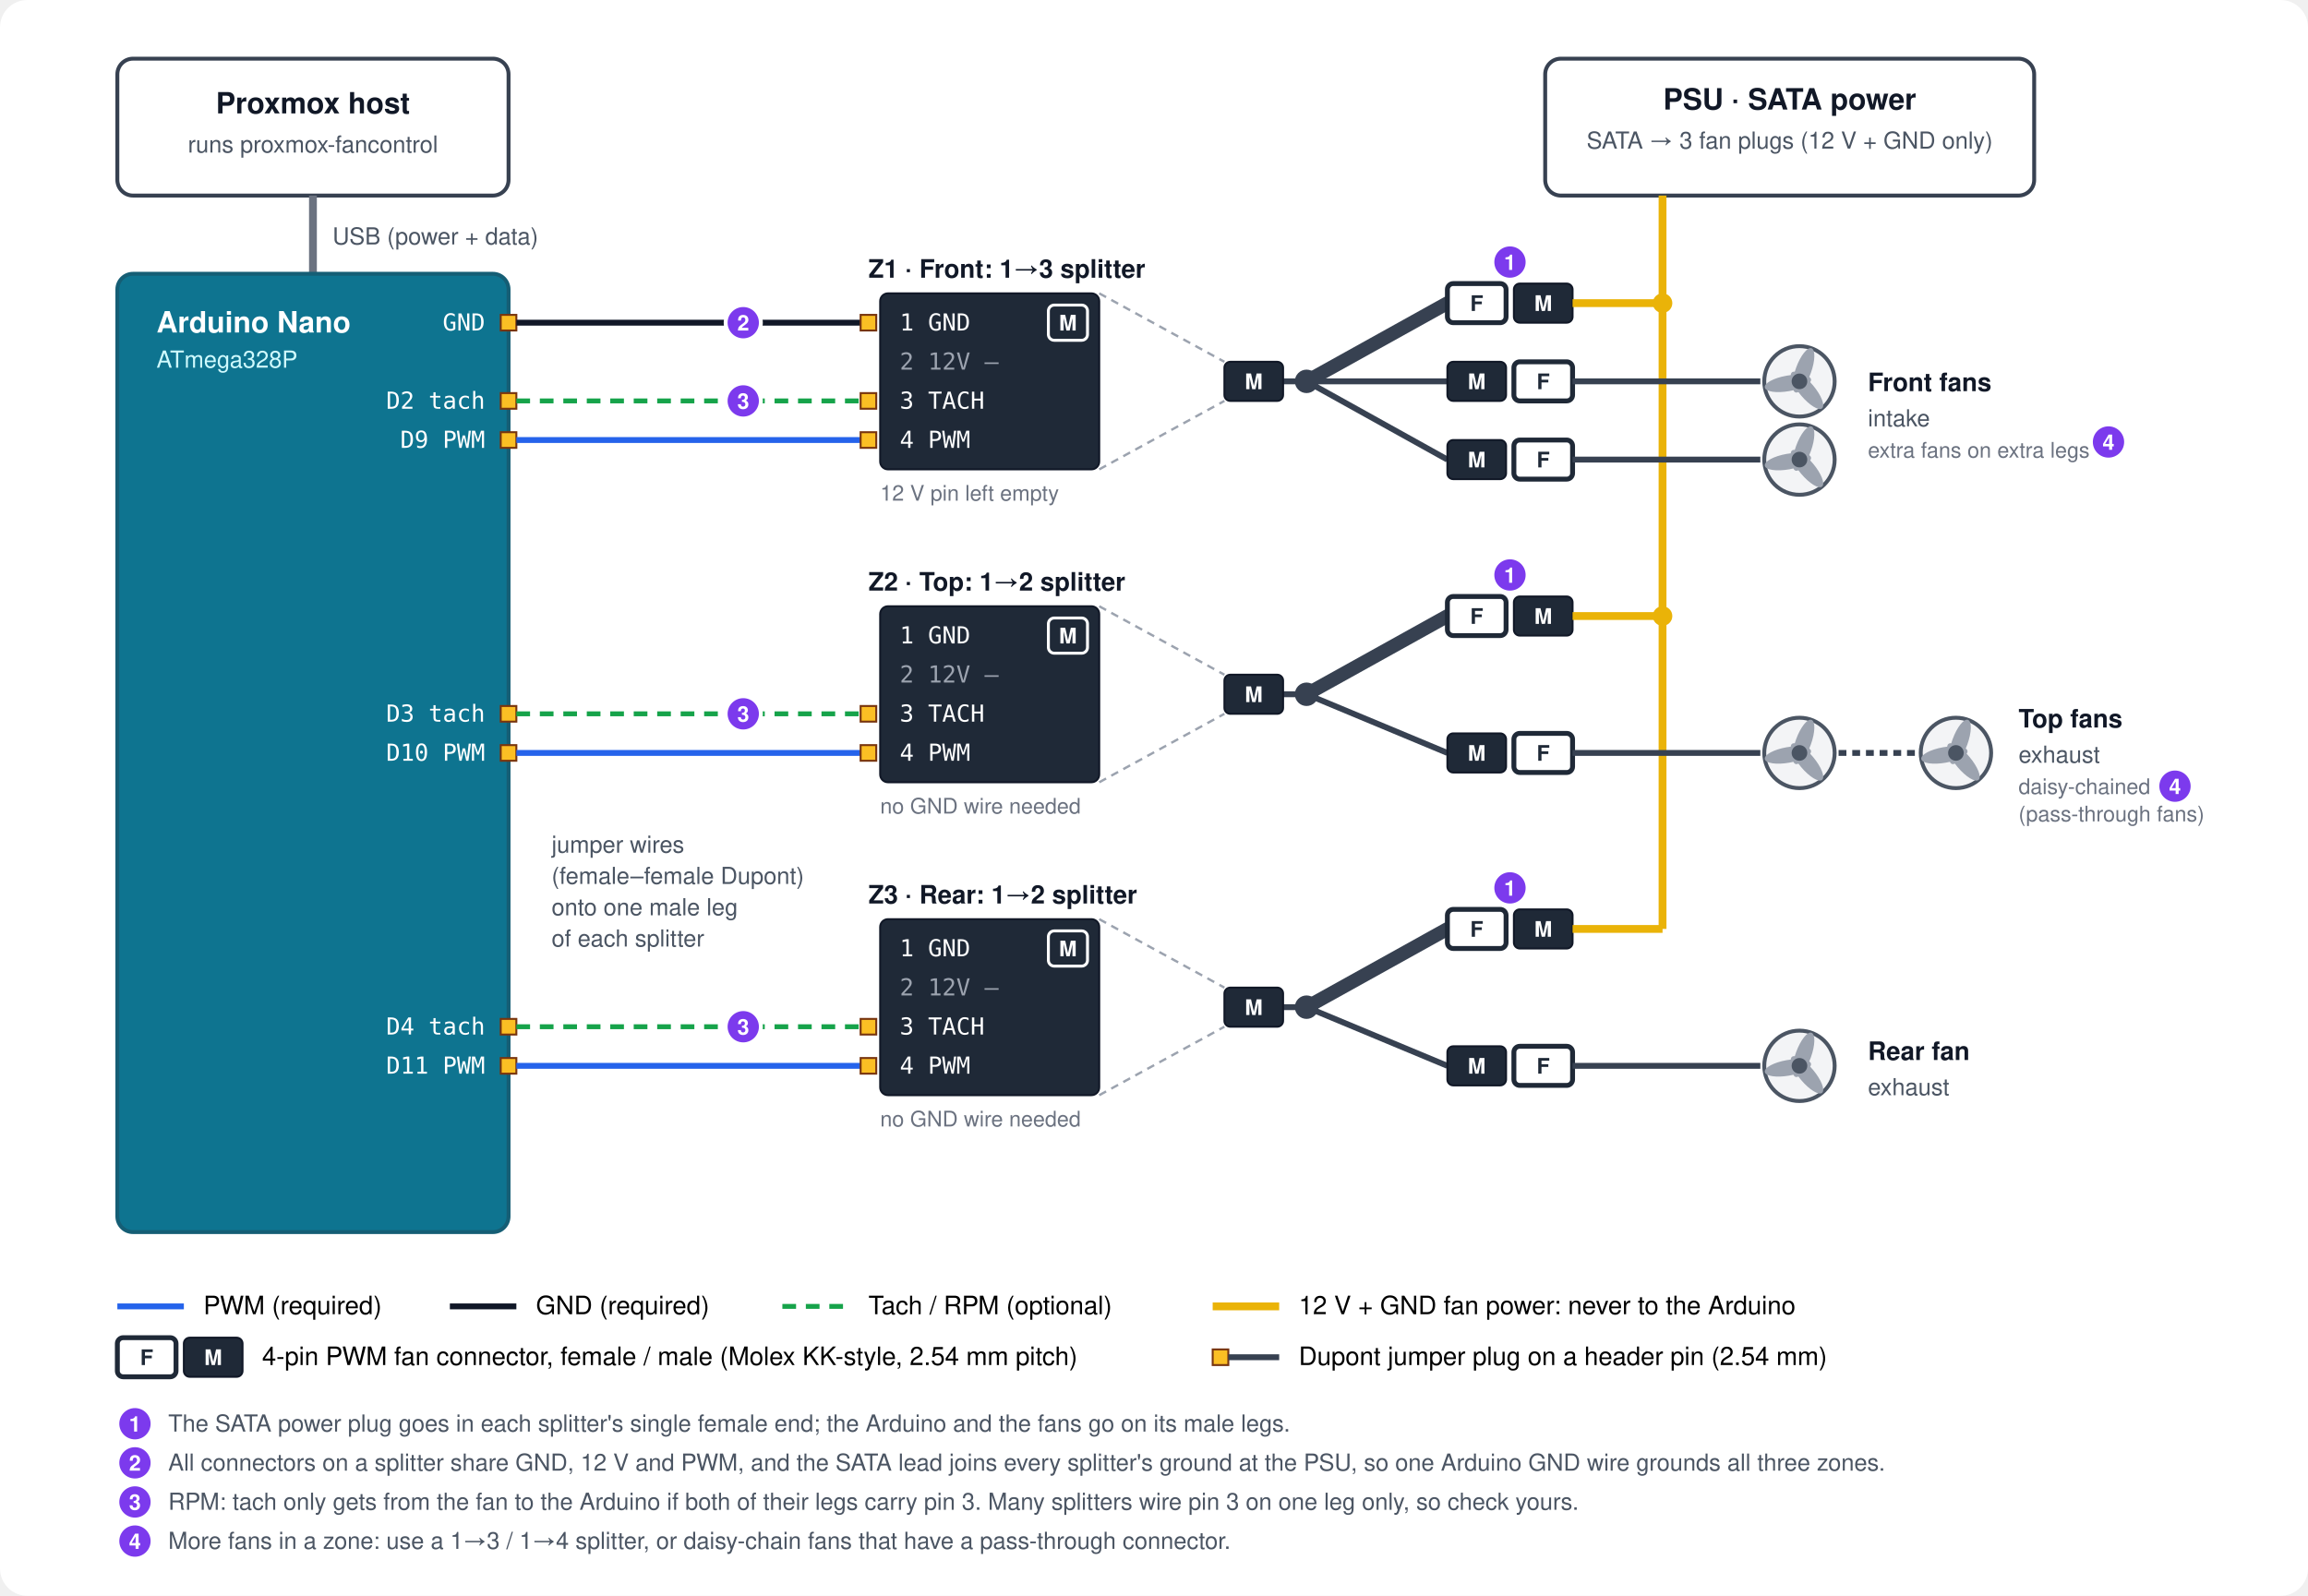
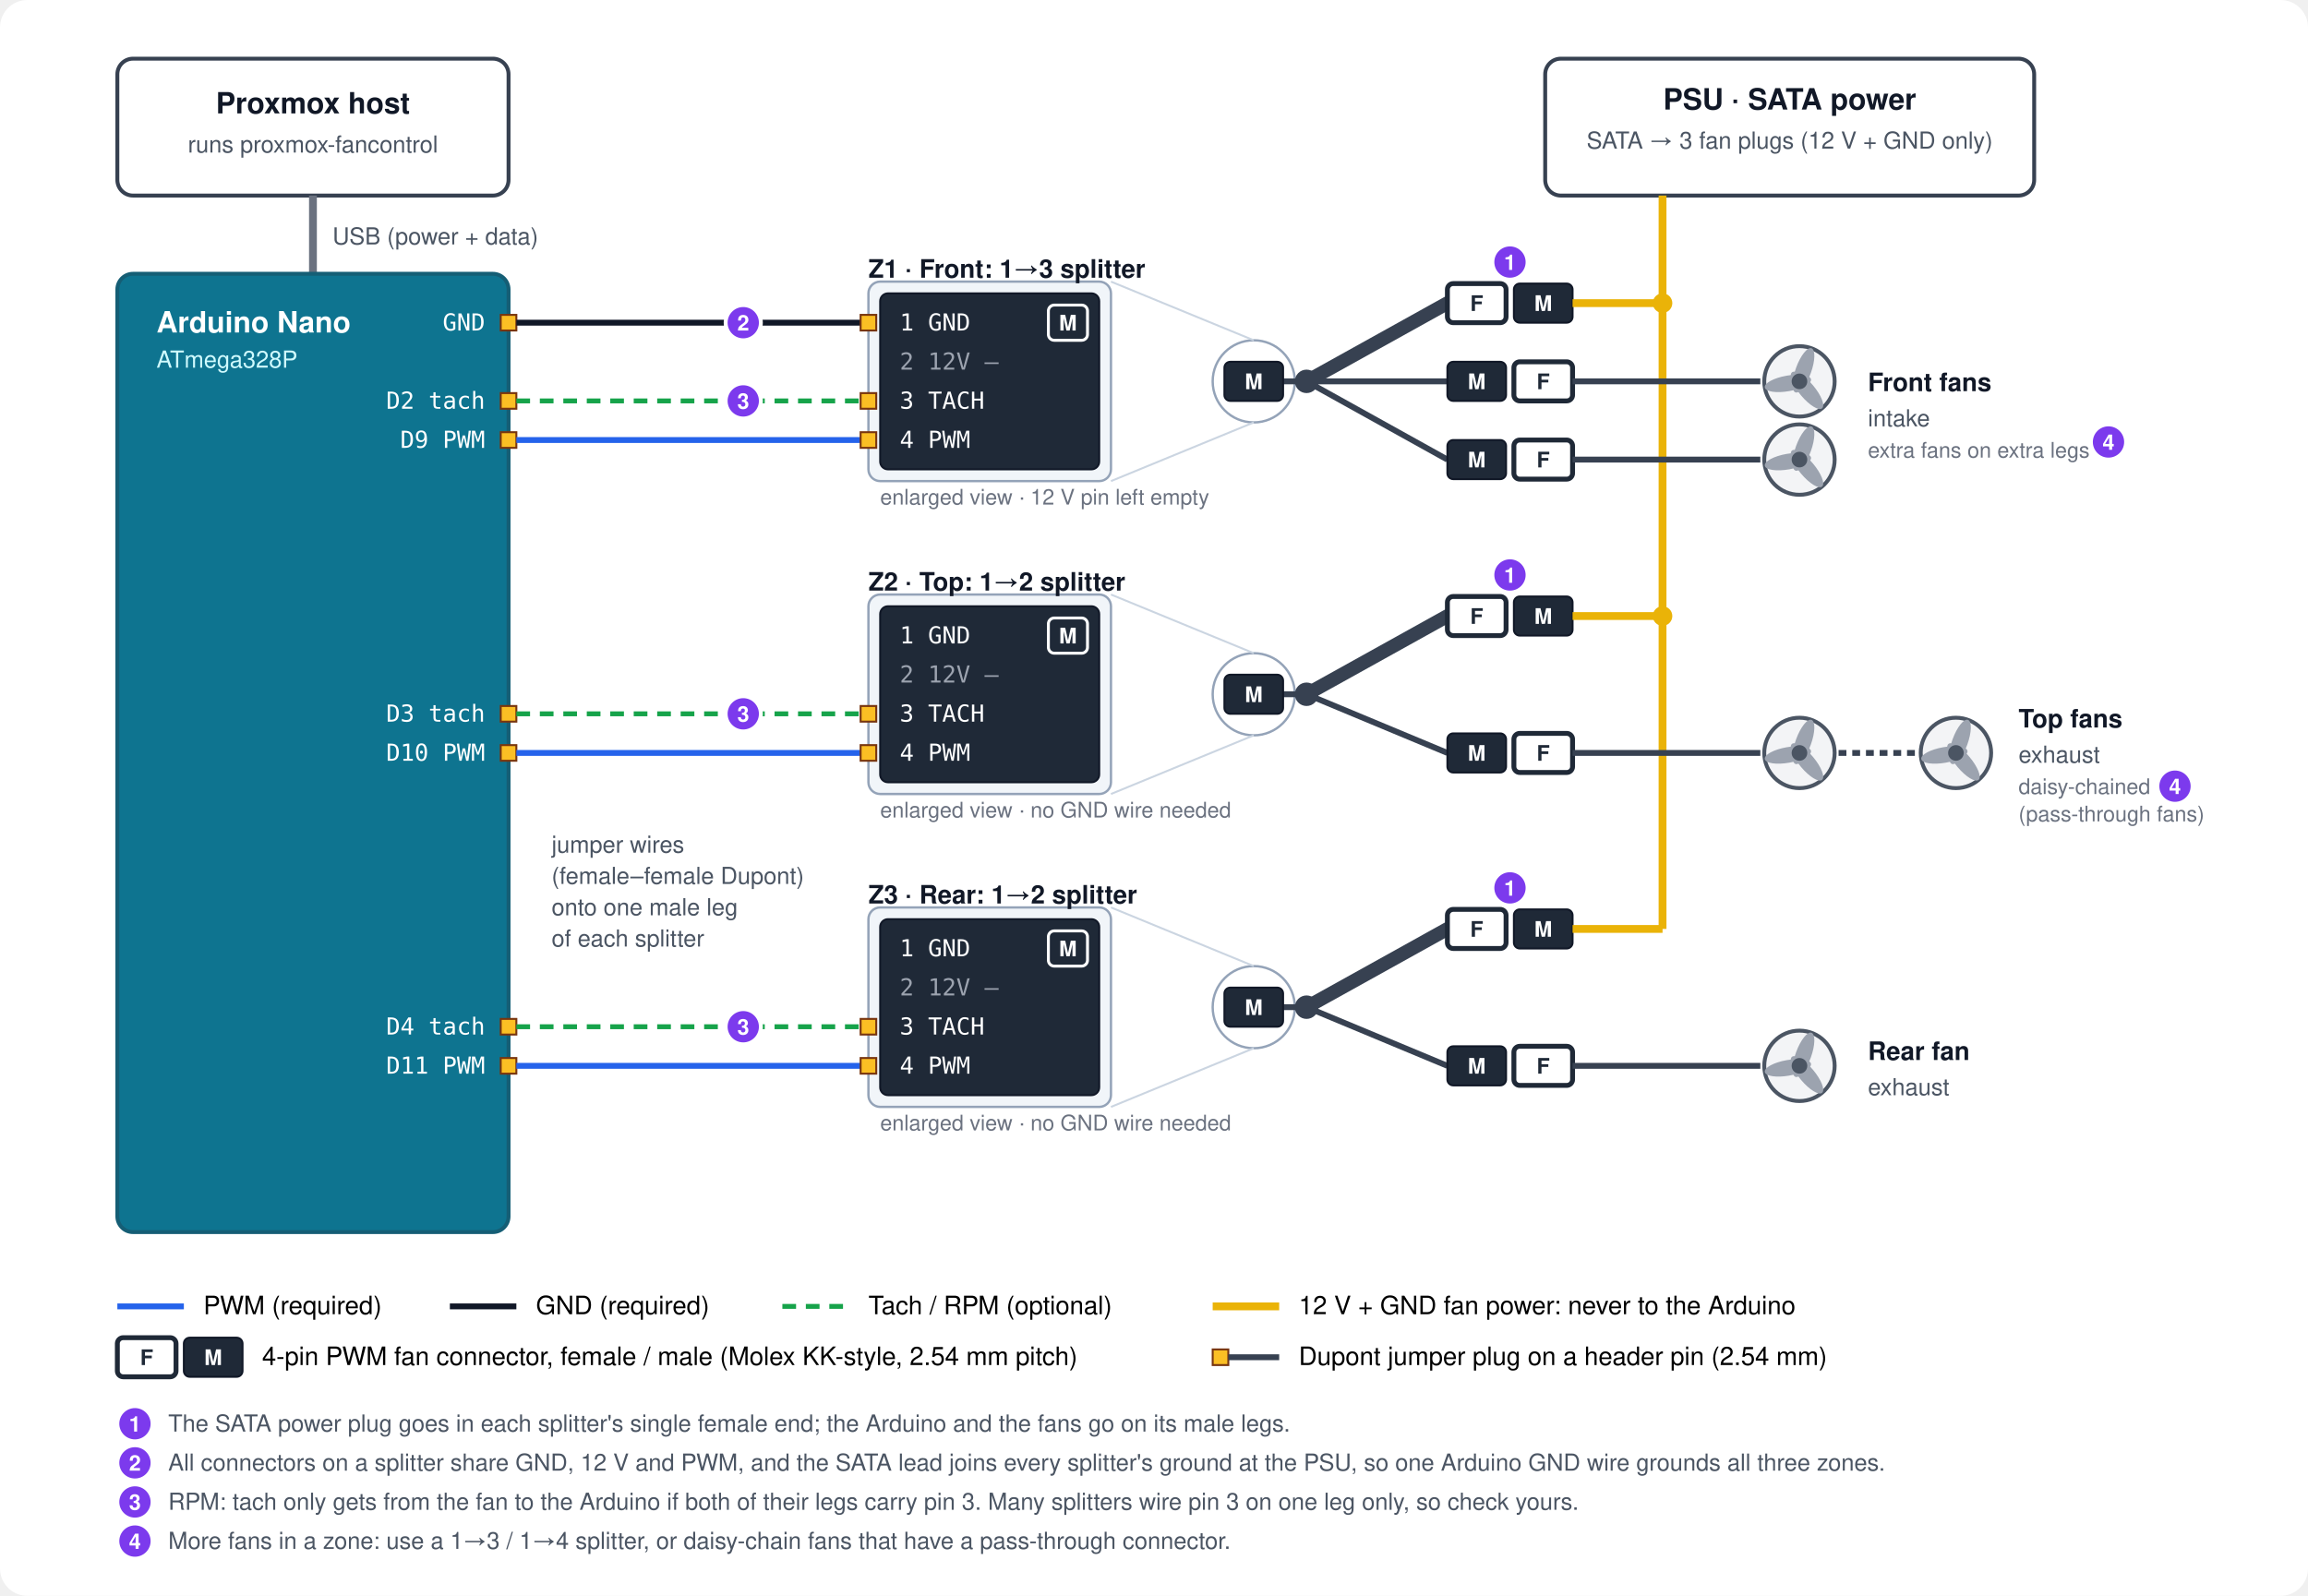
<svg xmlns="http://www.w3.org/2000/svg" width="1180" height="816" viewBox="0 0 1180 816" font-family="-apple-system, 'Segoe UI', Helvetica, Arial, sans-serif" font-size="13">
  <defs>
    <symbol id="fan" viewBox="-20 -20 40 40">
      <circle r="18" fill="#f3f4f6" stroke="#4b5563" stroke-width="2" />
      <g fill="#9ca3af">
        <ellipse rx="4" ry="12" transform="rotate(20) translate(0 -6)" />
        <ellipse rx="4" ry="12" transform="rotate(140) translate(0 -6)" />
        <ellipse rx="4" ry="12" transform="rotate(260) translate(0 -6)" />
      </g>
      <circle r="4" fill="#4b5563" />
    </symbol>
    <style>
      .box   { fill: #ffffff; stroke: #374151; stroke-width: 2; }
      .title { font-weight: 700; font-size: 15px; fill: #111827; }
      .sub   { fill: #4b5563; font-size: 12px; }
      .tiny  { fill: #6b7280; font-size: 11px; }
      .zone  { font-weight: 700; font-size: 13px; fill: #111827; }
      .pin   { fill: #ffffff; font-size: 12px; font-family: ui-monospace, Consolas, monospace; }
      .pinNC { fill: #9ca3af; font-size: 12px; font-family: ui-monospace, Consolas, monospace; }
      .pwm   { stroke: #2563eb; stroke-width: 3; fill: none; }
      .gnd   { stroke: #111827; stroke-width: 3; fill: none; }
      .tach  { stroke: #16a34a; stroke-width: 2.5; fill: none; stroke-dasharray: 7 5; }
      .v12   { stroke: #eab308; stroke-width: 4; fill: none; }
      .usb   { stroke: #6b7280; stroke-width: 4; fill: none; }
      .cable { stroke: #374151; stroke-width: 7; fill: none; stroke-linecap: round; }
      .leg   { stroke: #374151; stroke-width: 3; fill: none; }
      .conn  { fill: #1f2937; stroke: #111827; stroke-width: 1; }
-       .zoom  { stroke: #9ca3af; stroke-width: 1.2; stroke-dasharray: 4 3; fill: none; }
+       .zoom  { stroke: #cbd5e1; stroke-width: 1; fill: none; }
+       .lens  { stroke: #94a3b8; stroke-width: 1.2; fill: none; }
+       .detail { fill: #f1f5f9; stroke: #94a3b8; stroke-width: 1.2; }
      .fend  { fill: #ffffff; stroke: #1f2937; stroke-width: 2.5; }
      .mark circle { fill: #7c3aed; stroke: #ffffff; stroke-width: 2; }
      .mark text   { fill: #ffffff; font-size: 11px; font-weight: 700; text-anchor: middle; }
    </style>
  </defs>
  <rect x="0" y="0" width="1180" height="816" rx="14" fill="#ffffff" />
  <rect class="box" x="60" y="30" width="200" height="70" rx="8" />
  <text class="title" x="160" y="58" text-anchor="middle">Proxmox host</text>
  <text class="sub" x="160" y="78" text-anchor="middle">runs proxmox-fancontrol</text>
  <path class="usb" d="M160 100 V140" />
  <text class="sub" x="170" y="125">USB (power + data)</text>
  <rect x="60" y="140" width="200" height="490" rx="8" fill="#0e7490" stroke="#155e75" stroke-width="2" />
  <text x="80" y="170" font-weight="700" font-size="15" fill="#ffffff">Arduino Nano</text>
  <text x="80" y="188" font-size="12" fill="#cffafe">ATmega328P</text>
  <g font-family="ui-monospace, Consolas, monospace" font-size="12" fill="#ffffff" text-anchor="end">
    <text x="248" y="209">D2  tach</text>
    <text x="248" y="229">D9  PWM</text>
    <text x="248" y="369">D3  tach</text>
    <text x="248" y="389">D10 PWM</text>
    <text x="248" y="529">D4  tach</text>
    <text x="248" y="549">D11 PWM</text>
    <text x="248" y="169">GND</text>
  </g>
  <g fill="#fbbf24" stroke="#78350f" stroke-width="1">
    <rect x="256" y="201" width="8" height="8" />
    <rect x="256" y="221" width="8" height="8" />
    <rect x="256" y="361" width="8" height="8" />
    <rect x="256" y="381" width="8" height="8" />
    <rect x="256" y="521" width="8" height="8" />
    <rect x="256" y="541" width="8" height="8" />
    <rect x="256" y="161" width="8" height="8" />
  </g>
  <path class="tach" d="M264 205 H444" />
  <path class="pwm" d="M264 225 H444" />
  <path class="tach" d="M264 365 H444" />
  <path class="pwm" d="M264 385 H444" />
  <path class="tach" d="M264 525 H444" />
  <path class="pwm" d="M264 545 H444" />
  <path class="gnd" d="M264 165 H444" />
  <text class="sub" x="282" y="436">jumper wires</text>
  <text class="sub" x="282" y="452">(female–female Dupont)</text>
  <text class="sub" x="282" y="468">onto one male leg</text>
  <text class="sub" x="282" y="484">of each splitter</text>
+   <rect class="detail" x="444" y="144" width="124" height="102" rx="6" />
+   <rect class="detail" x="444" y="304" width="124" height="102" rx="6" />
+   <rect class="detail" x="444" y="464" width="124" height="102" rx="6" />
  <g fill="#fbbf24" stroke="#78350f" stroke-width="1">
    <rect x="440" y="161" width="8" height="8" />
    <rect x="440" y="201" width="8" height="8" />
    <rect x="440" y="221" width="8" height="8" />
    <rect x="440" y="361" width="8" height="8" />
    <rect x="440" y="381" width="8" height="8" />
    <rect x="440" y="521" width="8" height="8" />
    <rect x="440" y="541" width="8" height="8" />
  </g>
  <text class="zone" x="444" y="142">Z1 · Front: 1→3 splitter</text>
  <text class="zone" x="444" y="302">Z2 · Top: 1→2 splitter</text>
  <text class="zone" x="444" y="462">Z3 · Rear: 1→2 splitter</text>
  <rect class="conn" x="450" y="150" width="112" height="90" rx="4" />
  <rect class="conn" x="450" y="310" width="112" height="90" rx="4" />
  <rect class="conn" x="450" y="470" width="112" height="90" rx="4" />
  <g>
    <text class="pin" x="460" y="169">1 GND</text>
    <text class="pinNC" x="460" y="189">2 12V  —</text>
    <text class="pin" x="460" y="209">3 TACH</text>
    <text class="pin" x="460" y="229">4 PWM</text>
    <text class="pin" x="460" y="329">1 GND</text>
    <text class="pinNC" x="460" y="349">2 12V  —</text>
    <text class="pin" x="460" y="369">3 TACH</text>
    <text class="pin" x="460" y="389">4 PWM</text>
    <text class="pin" x="460" y="489">1 GND</text>
    <text class="pinNC" x="460" y="509">2 12V  —</text>
    <text class="pin" x="460" y="529">3 TACH</text>
    <text class="pin" x="460" y="549">4 PWM</text>
  </g>
-   <text class="tiny" x="450" y="256">12 V pin left empty</text>
-   <text class="tiny" x="450" y="416">no GND wire needed</text>
-   <text class="tiny" x="450" y="576">no GND wire needed</text>
-   <path class="zoom" d="M562 150 L626 185 M562 240 L626 205" />
+   <text class="tiny" x="450" y="258">enlarged view · 12 V pin left empty</text>
+   <text class="tiny" x="450" y="418">enlarged view · no GND wire needed</text>
+   <text class="tiny" x="450" y="578">enlarged view · no GND wire needed</text>
+   <circle class="lens" cx="641" cy="195" r="21" />
+   <path class="zoom" d="M568 144 L641 174 M568 246 L641 216" />
  <path class="leg" d="M656 195 H668" />
  <rect class="conn" x="626" y="185" width="30" height="20" rx="3" />
  <text x="641" y="199" fill="#ffffff" font-size="11" font-weight="700" text-anchor="middle">M</text>
  <rect x="536" y="156" width="20" height="18" rx="3" fill="none" stroke="#ffffff" stroke-width="1.5" />
  <text x="546" y="169" fill="#ffffff" font-size="11" font-weight="700" text-anchor="middle">M</text>
  <circle cx="668" cy="195" r="6" fill="#374151" />
  <path class="cable" d="M668 195 L740 155" />
  <path class="leg" d="M668 195 H740 M668 195 L740 235" />
-   <path class="zoom" d="M562 310 L626 345 M562 400 L626 365" />
+   <circle class="lens" cx="641" cy="355" r="21" />
+   <path class="zoom" d="M568 304 L641 334 M568 406 L641 376" />
  <path class="leg" d="M656 355 H668" />
  <rect class="conn" x="626" y="345" width="30" height="20" rx="3" />
  <text x="641" y="359" fill="#ffffff" font-size="11" font-weight="700" text-anchor="middle">M</text>
  <rect x="536" y="316" width="20" height="18" rx="3" fill="none" stroke="#ffffff" stroke-width="1.5" />
  <text x="546" y="329" fill="#ffffff" font-size="11" font-weight="700" text-anchor="middle">M</text>
  <circle cx="668" cy="355" r="6" fill="#374151" />
  <path class="cable" d="M668 355 L740 315" />
  <path class="leg" d="M668 355 L740 385" />
-   <path class="zoom" d="M562 470 L626 505 M562 560 L626 525" />
+   <circle class="lens" cx="641" cy="515" r="21" />
+   <path class="zoom" d="M568 464 L641 494 M568 566 L641 536" />
  <path class="leg" d="M656 515 H668" />
  <rect class="conn" x="626" y="505" width="30" height="20" rx="3" />
  <text x="641" y="519" fill="#ffffff" font-size="11" font-weight="700" text-anchor="middle">M</text>
  <rect x="536" y="476" width="20" height="18" rx="3" fill="none" stroke="#ffffff" stroke-width="1.5" />
  <text x="546" y="489" fill="#ffffff" font-size="11" font-weight="700" text-anchor="middle">M</text>
  <circle cx="668" cy="515" r="6" fill="#374151" />
  <path class="cable" d="M668 515 L740 475" />
  <path class="leg" d="M668 515 L740 545" />
  <rect class="fend" x="740" y="145" width="30" height="20" rx="3" />
  <text x="755" y="159" fill="#1f2937" font-size="11" font-weight="700" text-anchor="middle">F</text>
  <rect class="conn" x="774" y="145" width="30" height="20" rx="3" />
  <text x="789" y="159" fill="#ffffff" font-size="11" font-weight="700" text-anchor="middle">M</text>
  <rect class="fend" x="740" y="305" width="30" height="20" rx="3" />
  <text x="755" y="319" fill="#1f2937" font-size="11" font-weight="700" text-anchor="middle">F</text>
  <rect class="conn" x="774" y="305" width="30" height="20" rx="3" />
  <text x="789" y="319" fill="#ffffff" font-size="11" font-weight="700" text-anchor="middle">M</text>
  <rect class="fend" x="740" y="465" width="30" height="20" rx="3" />
  <text x="755" y="479" fill="#1f2937" font-size="11" font-weight="700" text-anchor="middle">F</text>
  <rect class="conn" x="774" y="465" width="30" height="20" rx="3" />
  <text x="789" y="479" fill="#ffffff" font-size="11" font-weight="700" text-anchor="middle">M</text>
  <rect class="conn" x="740" y="185" width="30" height="20" rx="3" />
  <text x="755" y="199" fill="#ffffff" font-size="11" font-weight="700" text-anchor="middle">M</text>
  <rect class="fend" x="774" y="185" width="30" height="20" rx="3" />
  <text x="789" y="199" fill="#1f2937" font-size="11" font-weight="700" text-anchor="middle">F</text>
  <rect class="conn" x="740" y="225" width="30" height="20" rx="3" />
  <text x="755" y="239" fill="#ffffff" font-size="11" font-weight="700" text-anchor="middle">M</text>
  <rect class="fend" x="774" y="225" width="30" height="20" rx="3" />
  <text x="789" y="239" fill="#1f2937" font-size="11" font-weight="700" text-anchor="middle">F</text>
  <rect class="conn" x="740" y="375" width="30" height="20" rx="3" />
  <text x="755" y="389" fill="#ffffff" font-size="11" font-weight="700" text-anchor="middle">M</text>
  <rect class="fend" x="774" y="375" width="30" height="20" rx="3" />
  <text x="789" y="389" fill="#1f2937" font-size="11" font-weight="700" text-anchor="middle">F</text>
  <rect class="conn" x="740" y="535" width="30" height="20" rx="3" />
  <text x="755" y="549" fill="#ffffff" font-size="11" font-weight="700" text-anchor="middle">M</text>
  <rect class="fend" x="774" y="535" width="30" height="20" rx="3" />
  <text x="789" y="549" fill="#1f2937" font-size="11" font-weight="700" text-anchor="middle">F</text>
  <rect class="box" x="790" y="30" width="250" height="70" rx="8" />
  <text class="title" x="915" y="56" text-anchor="middle">PSU · SATA power</text>
  <text class="sub" x="915" y="76" text-anchor="middle">SATA → 3 fan plugs (12 V + GND only)</text>
  <path class="v12" d="M850 100 V475" />
  <path class="v12" d="M804 155 H850 M804 315 H850 M804 475 H850" />
  <circle cx="850" cy="155" r="5" fill="#eab308" />
  <circle cx="850" cy="315" r="5" fill="#eab308" />
  <path class="leg" d="M804 195 H900 M804 235 H900" />
  <use href="#fan" x="900" y="175" width="40" height="40" />
  <use href="#fan" x="900" y="215" width="40" height="40" />
  <text class="zone" x="955" y="200">Front fans</text>
  <text class="sub" x="955" y="218">intake</text>
  <text class="tiny" x="955" y="234">extra fans on extra legs</text>
  <path class="leg" d="M804 385 H900" />
  <use href="#fan" x="900" y="365" width="40" height="40" />
  <path class="leg" d="M940 385 H980" stroke-dasharray="4 3" />
  <use href="#fan" x="980" y="365" width="40" height="40" />
  <text class="zone" x="1032" y="372">Top fans</text>
  <text class="sub" x="1032" y="390">exhaust</text>
  <text class="tiny" x="1032" y="406">daisy-chained</text>
  <text class="tiny" x="1032" y="420">(pass-through fans)</text>
  <path class="leg" d="M804 545 H900" />
  <use href="#fan" x="900" y="525" width="40" height="40" />
  <text class="zone" x="955" y="542">Rear fan</text>
  <text class="sub" x="955" y="560">exhaust</text>
  <g class="mark">
    <circle cx="772" cy="134" r="9" />
    <text x="772" y="138">1</text>
  </g>
  <g class="mark">
    <circle cx="772" cy="294" r="9" />
    <text x="772" y="298">1</text>
  </g>
  <g class="mark">
    <circle cx="772" cy="454" r="9" />
    <text x="772" y="458">1</text>
  </g>
  <g class="mark">
    <circle cx="380" cy="165" r="9" />
    <text x="380" y="169">2</text>
  </g>
  <g class="mark">
    <circle cx="380" cy="205" r="9" />
    <text x="380" y="209">3</text>
  </g>
  <g class="mark">
    <circle cx="380" cy="365" r="9" />
    <text x="380" y="369">3</text>
  </g>
  <g class="mark">
    <circle cx="380" cy="525" r="9" />
    <text x="380" y="529">3</text>
  </g>
  <g class="mark">
    <circle cx="1078" cy="226" r="9" />
    <text x="1078" y="230">4</text>
  </g>
  <g class="mark">
    <circle cx="1112" cy="402" r="9" />
    <text x="1112" y="406">4</text>
  </g>
  <g transform="translate(60 668)">
    <path class="pwm" d="M0 0 H34" />
    <text x="44" y="4">PWM (required)</text>
    <path class="gnd" d="M170 0 H204" />
    <text x="214" y="4">GND (required)</text>
    <path class="tach" d="M340 0 H374" />
    <text x="384" y="4">Tach / RPM (optional)</text>
    <path class="v12" d="M560 0 H594" />
    <text x="604" y="4">12 V + GND fan power: never to the Arduino</text>
    <rect class="fend" x="0" y="16" width="30" height="20" rx="3" />
    <text x="15" y="30" fill="#1f2937" font-size="11" font-weight="700" text-anchor="middle">F</text>
    <rect class="conn" x="34" y="16" width="30" height="20" rx="3" />
    <text x="49" y="30" fill="#ffffff" font-size="11" font-weight="700" text-anchor="middle">M</text>
    <text x="74" y="30">4-pin PWM fan connector, female / male (Molex KK-style, 2.54 mm pitch)</text>
    <rect x="560" y="22" width="8" height="8" fill="#fbbf24" stroke="#78350f" stroke-width="1" />
    <path class="leg" d="M568 26 H594" />
    <text x="604" y="30">Dupont jumper plug on a header pin (2.54 mm)</text>
  </g>
  <g class="mark">
    <circle cx="69" cy="728" r="9" />
    <text x="69" y="732">1</text>
  </g>
  <text class="sub" x="86" y="732">The SATA power plug goes in each splitter's single female end; the Arduino and the fans go on its male legs.</text>
  <g class="mark">
    <circle cx="69" cy="748" r="9" />
    <text x="69" y="752">2</text>
  </g>
  <text class="sub" x="86" y="752">All connectors on a splitter share GND, 12 V and PWM, and the SATA lead joins every splitter's ground at the PSU, so one Arduino GND wire grounds all three zones.</text>
  <g class="mark">
    <circle cx="69" cy="768" r="9" />
    <text x="69" y="772">3</text>
  </g>
  <text class="sub" x="86" y="772">RPM: tach only gets from the fan to the Arduino if both of their legs carry pin 3. Many splitters wire pin 3 on one leg only, so check yours.</text>
  <g class="mark">
    <circle cx="69" cy="788" r="9" />
    <text x="69" y="792">4</text>
  </g>
  <text class="sub" x="86" y="792">More fans in a zone: use a 1→3 / 1→4 splitter, or daisy-chain fans that have a pass-through connector.</text>
</svg>
